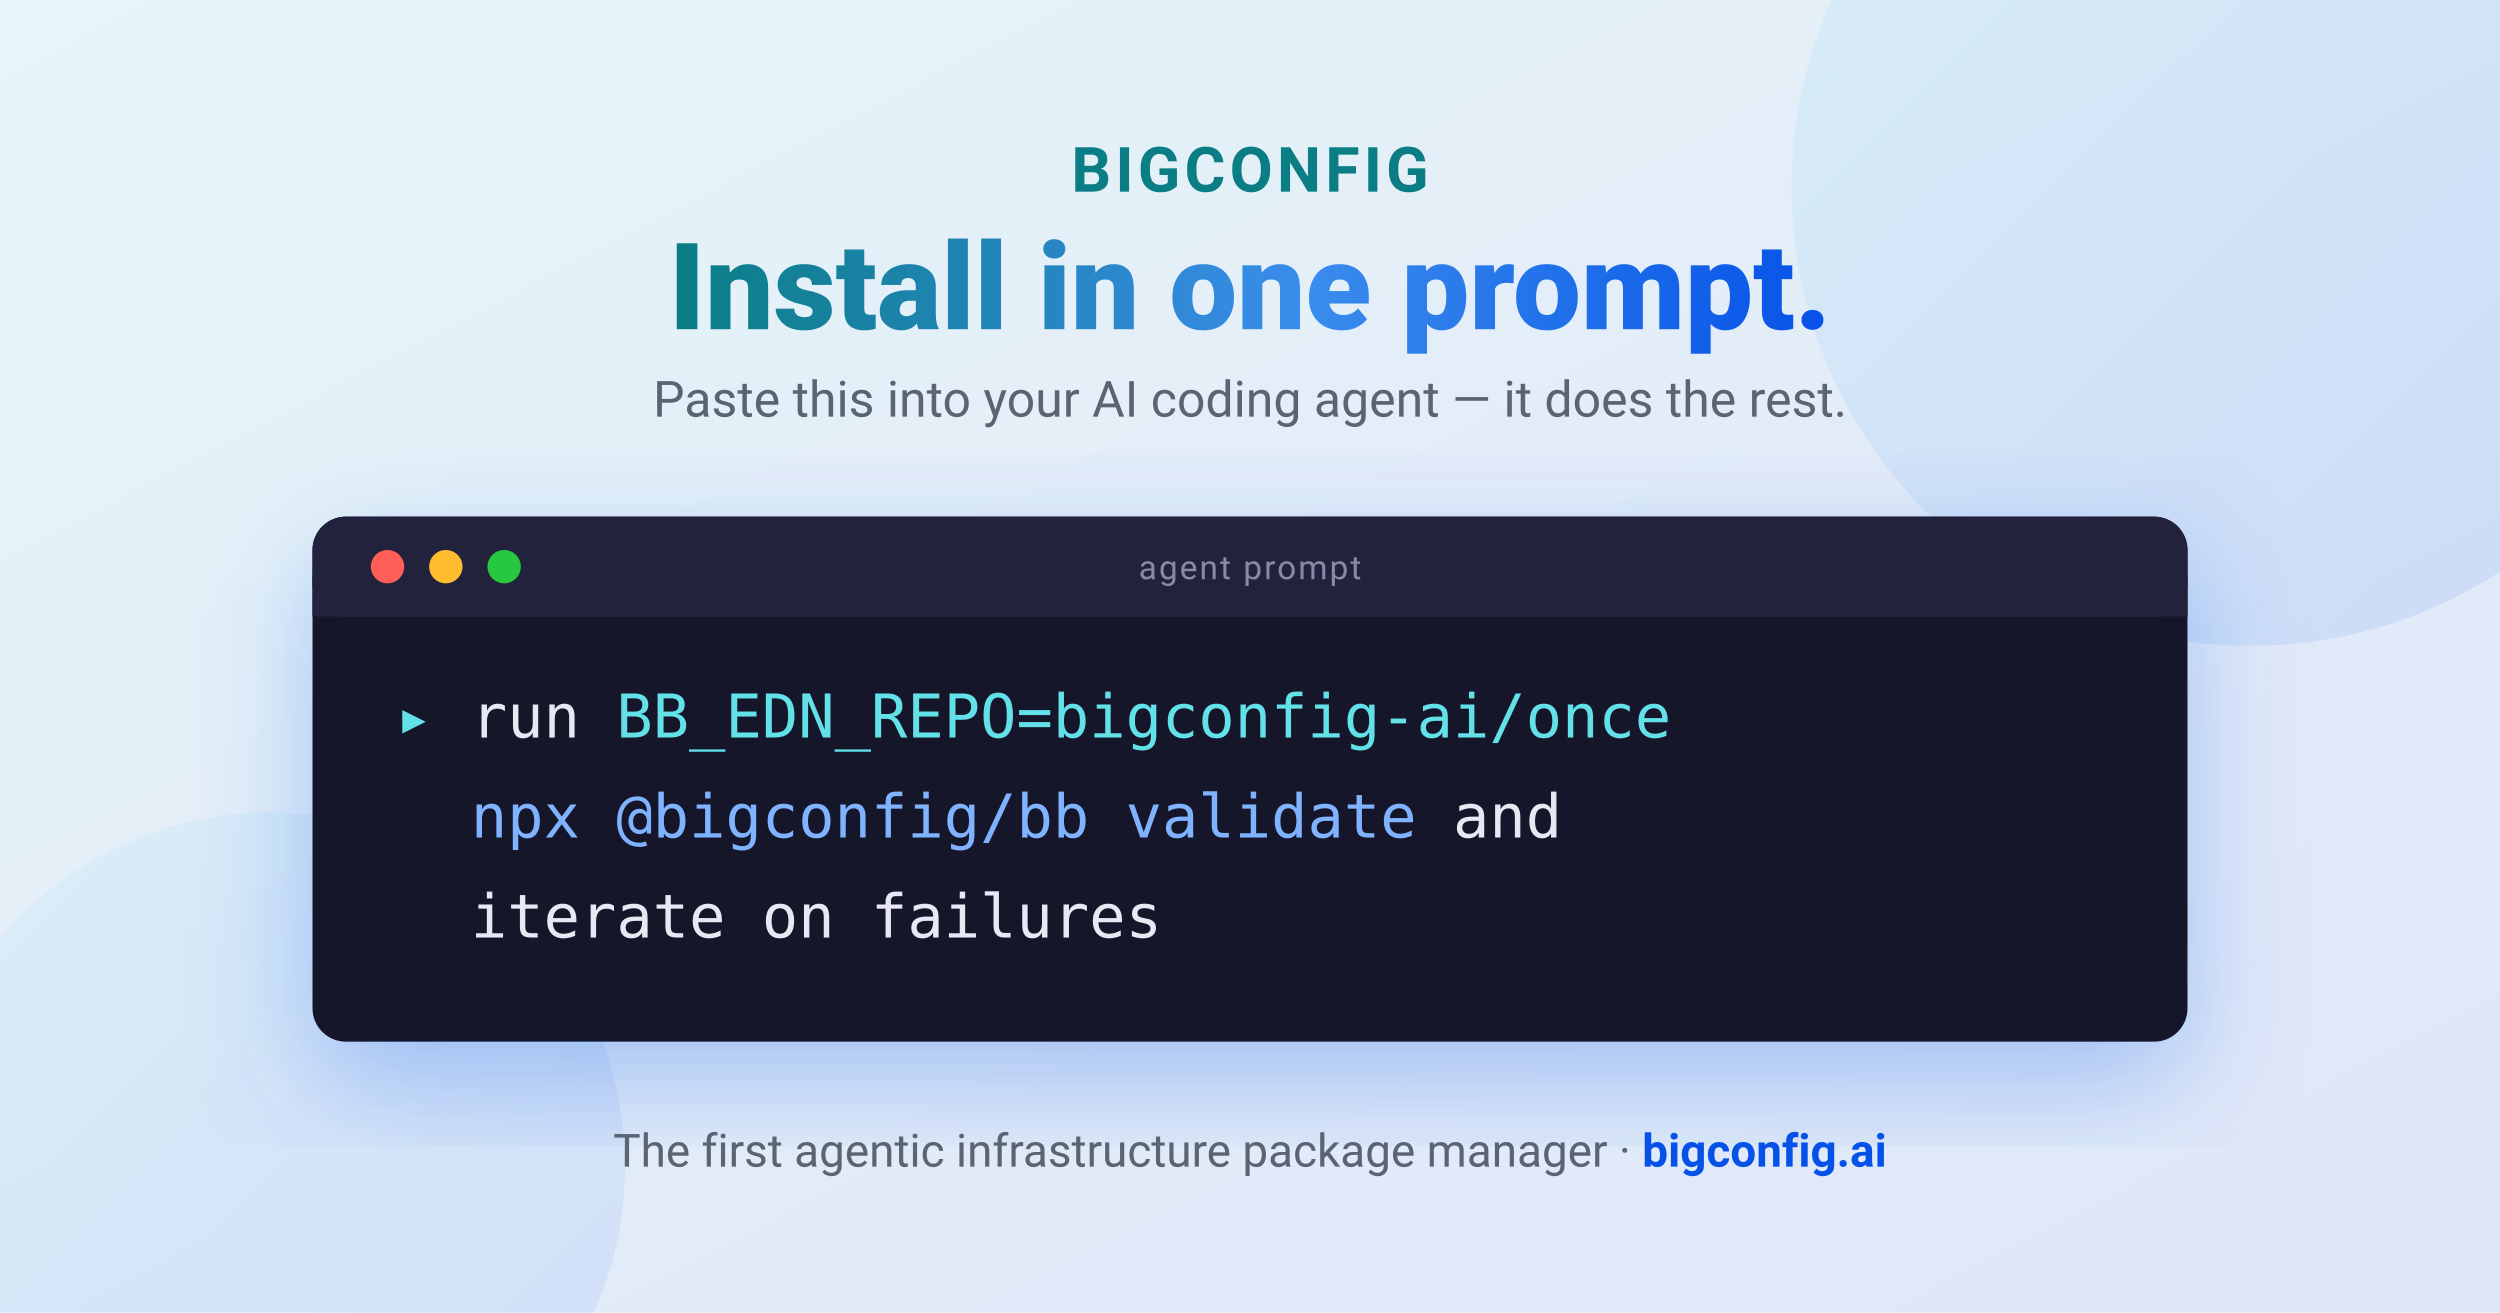
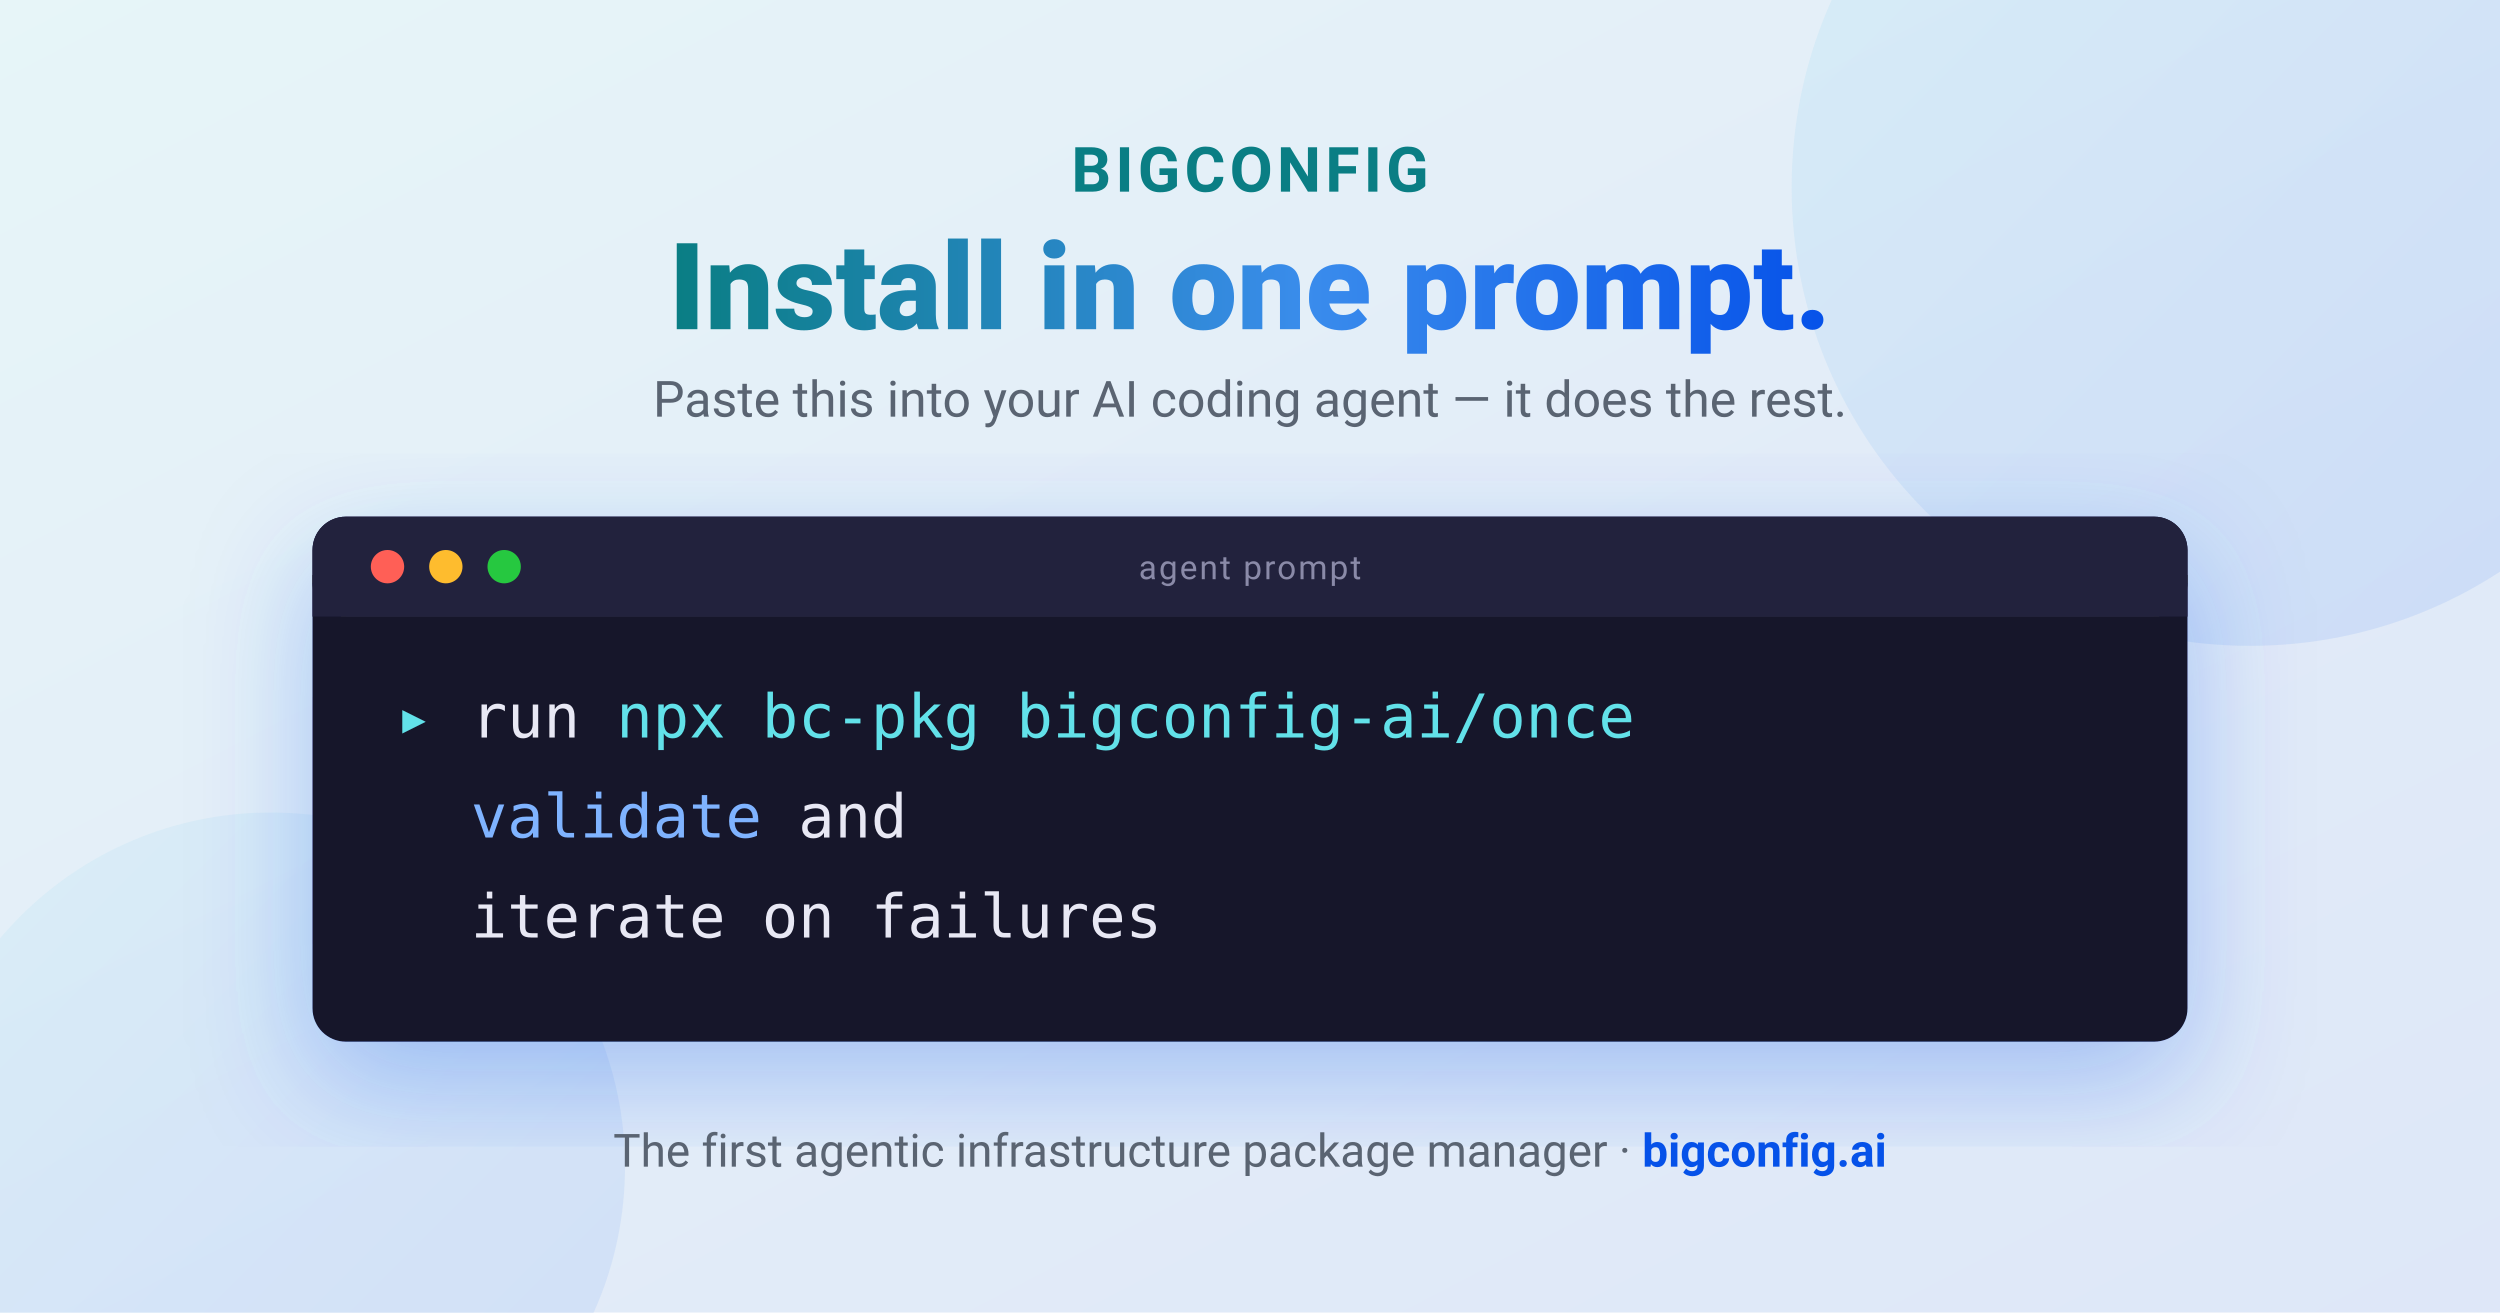
<svg xmlns="http://www.w3.org/2000/svg" viewBox="0 0 1200 630" width="1200" height="630" font-family="ui-sans-serif, system-ui, -apple-system, 'Segoe UI', Roboto, 'Helvetica Neue', Arial, sans-serif">
  <defs>
    <linearGradient id="brand" x1="0" y1="0" x2="1" y2="1">
      <stop offset="0" stop-color="#62e1e9" />
      <stop offset="0.5" stop-color="#3a8cec" />
      <stop offset="1" stop-color="#0652e9" />
    </linearGradient>
    <linearGradient id="headline" x1="0" y1="0" x2="1" y2="0">
      <stop offset="0" stop-color="#0a7e84" />
      <stop offset="0.55" stop-color="#3a8cec" />
      <stop offset="1" stop-color="#0652e9" />
    </linearGradient>
    <filter id="shadow" x="-20%" y="-20%" width="140%" height="140%">
      <feDropShadow dx="0" dy="20" stdDeviation="28" flood-color="#0652e9" flood-opacity="0.28" />
    </filter>
  </defs>
  <rect width="1200" height="630" fill="#f5f7fa" />
  <rect width="1200" height="630" fill="url(#brand)" opacity="0.10" />
  <circle cx="1080" cy="90" r="220" fill="url(#brand)" opacity="0.10" />
  <circle cx="130" cy="560" r="170" fill="url(#brand)" opacity="0.08" />
  <text x="600" y="92" text-anchor="middle" font-size="30" font-weight="700" fill="#0a7e84" letter-spacing="2">BIGCONFIG</text>
  <text x="600" y="158" text-anchor="middle" font-size="58" font-weight="800" fill="url(#headline)">Install in one prompt.</text>
  <text x="600" y="200" text-anchor="middle" font-size="24" fill="#5a6472">Paste this into your AI coding agent — it does the rest.</text>
  <g filter="url(#shadow)">
    <rect x="150" y="248" width="900" height="252" rx="16" fill="#16162a" />
    <rect x="150" y="248" width="900" height="48" rx="16" fill="#23233c" />
    <rect x="150" y="276" width="900" height="20" fill="#23233c" />
    <circle cx="186" cy="272" r="8" fill="#ff5f57" />
    <circle cx="214" cy="272" r="8" fill="#febc2e" />
    <circle cx="242" cy="272" r="8" fill="#28c840" />
    <text x="600" y="278" text-anchor="middle" font-size="16" fill="#8a8aa8" letter-spacing="1">agent prompt</text>
    <g font-family="ui-monospace, SFMono-Regular, Menlo, Consolas, monospace" font-size="29">
      <text x="190" y="354" fill="#62e1e9">▸</text>
-       <text x="226" y="354" fill="#e8e8f4">run <tspan fill="#62e1e9">BB_EDN_REPO=bigconfig-ai/once</tspan>
+       <text x="226" y="354" fill="#e8e8f4">run <tspan fill="#62e1e9">npx bc-pkg bigconfig-ai/once</tspan>
      </text>
      <text x="226" y="402" fill="#e8e8f4">
-         <tspan fill="#7fb3ff">npx @bigconfig/bb validate</tspan> and</text>
+         <tspan fill="#7fb3ff">validate</tspan> and</text>
      <text x="226" y="450" fill="#e8e8f4">iterate on failures</text>
    </g>
  </g>
  <text x="600" y="560" text-anchor="middle" font-size="22" fill="#5a6472">The first agentic infrastructure package manager · <tspan fill="#0652e9" font-weight="700">bigconfig.ai</tspan>
  </text>
</svg>
